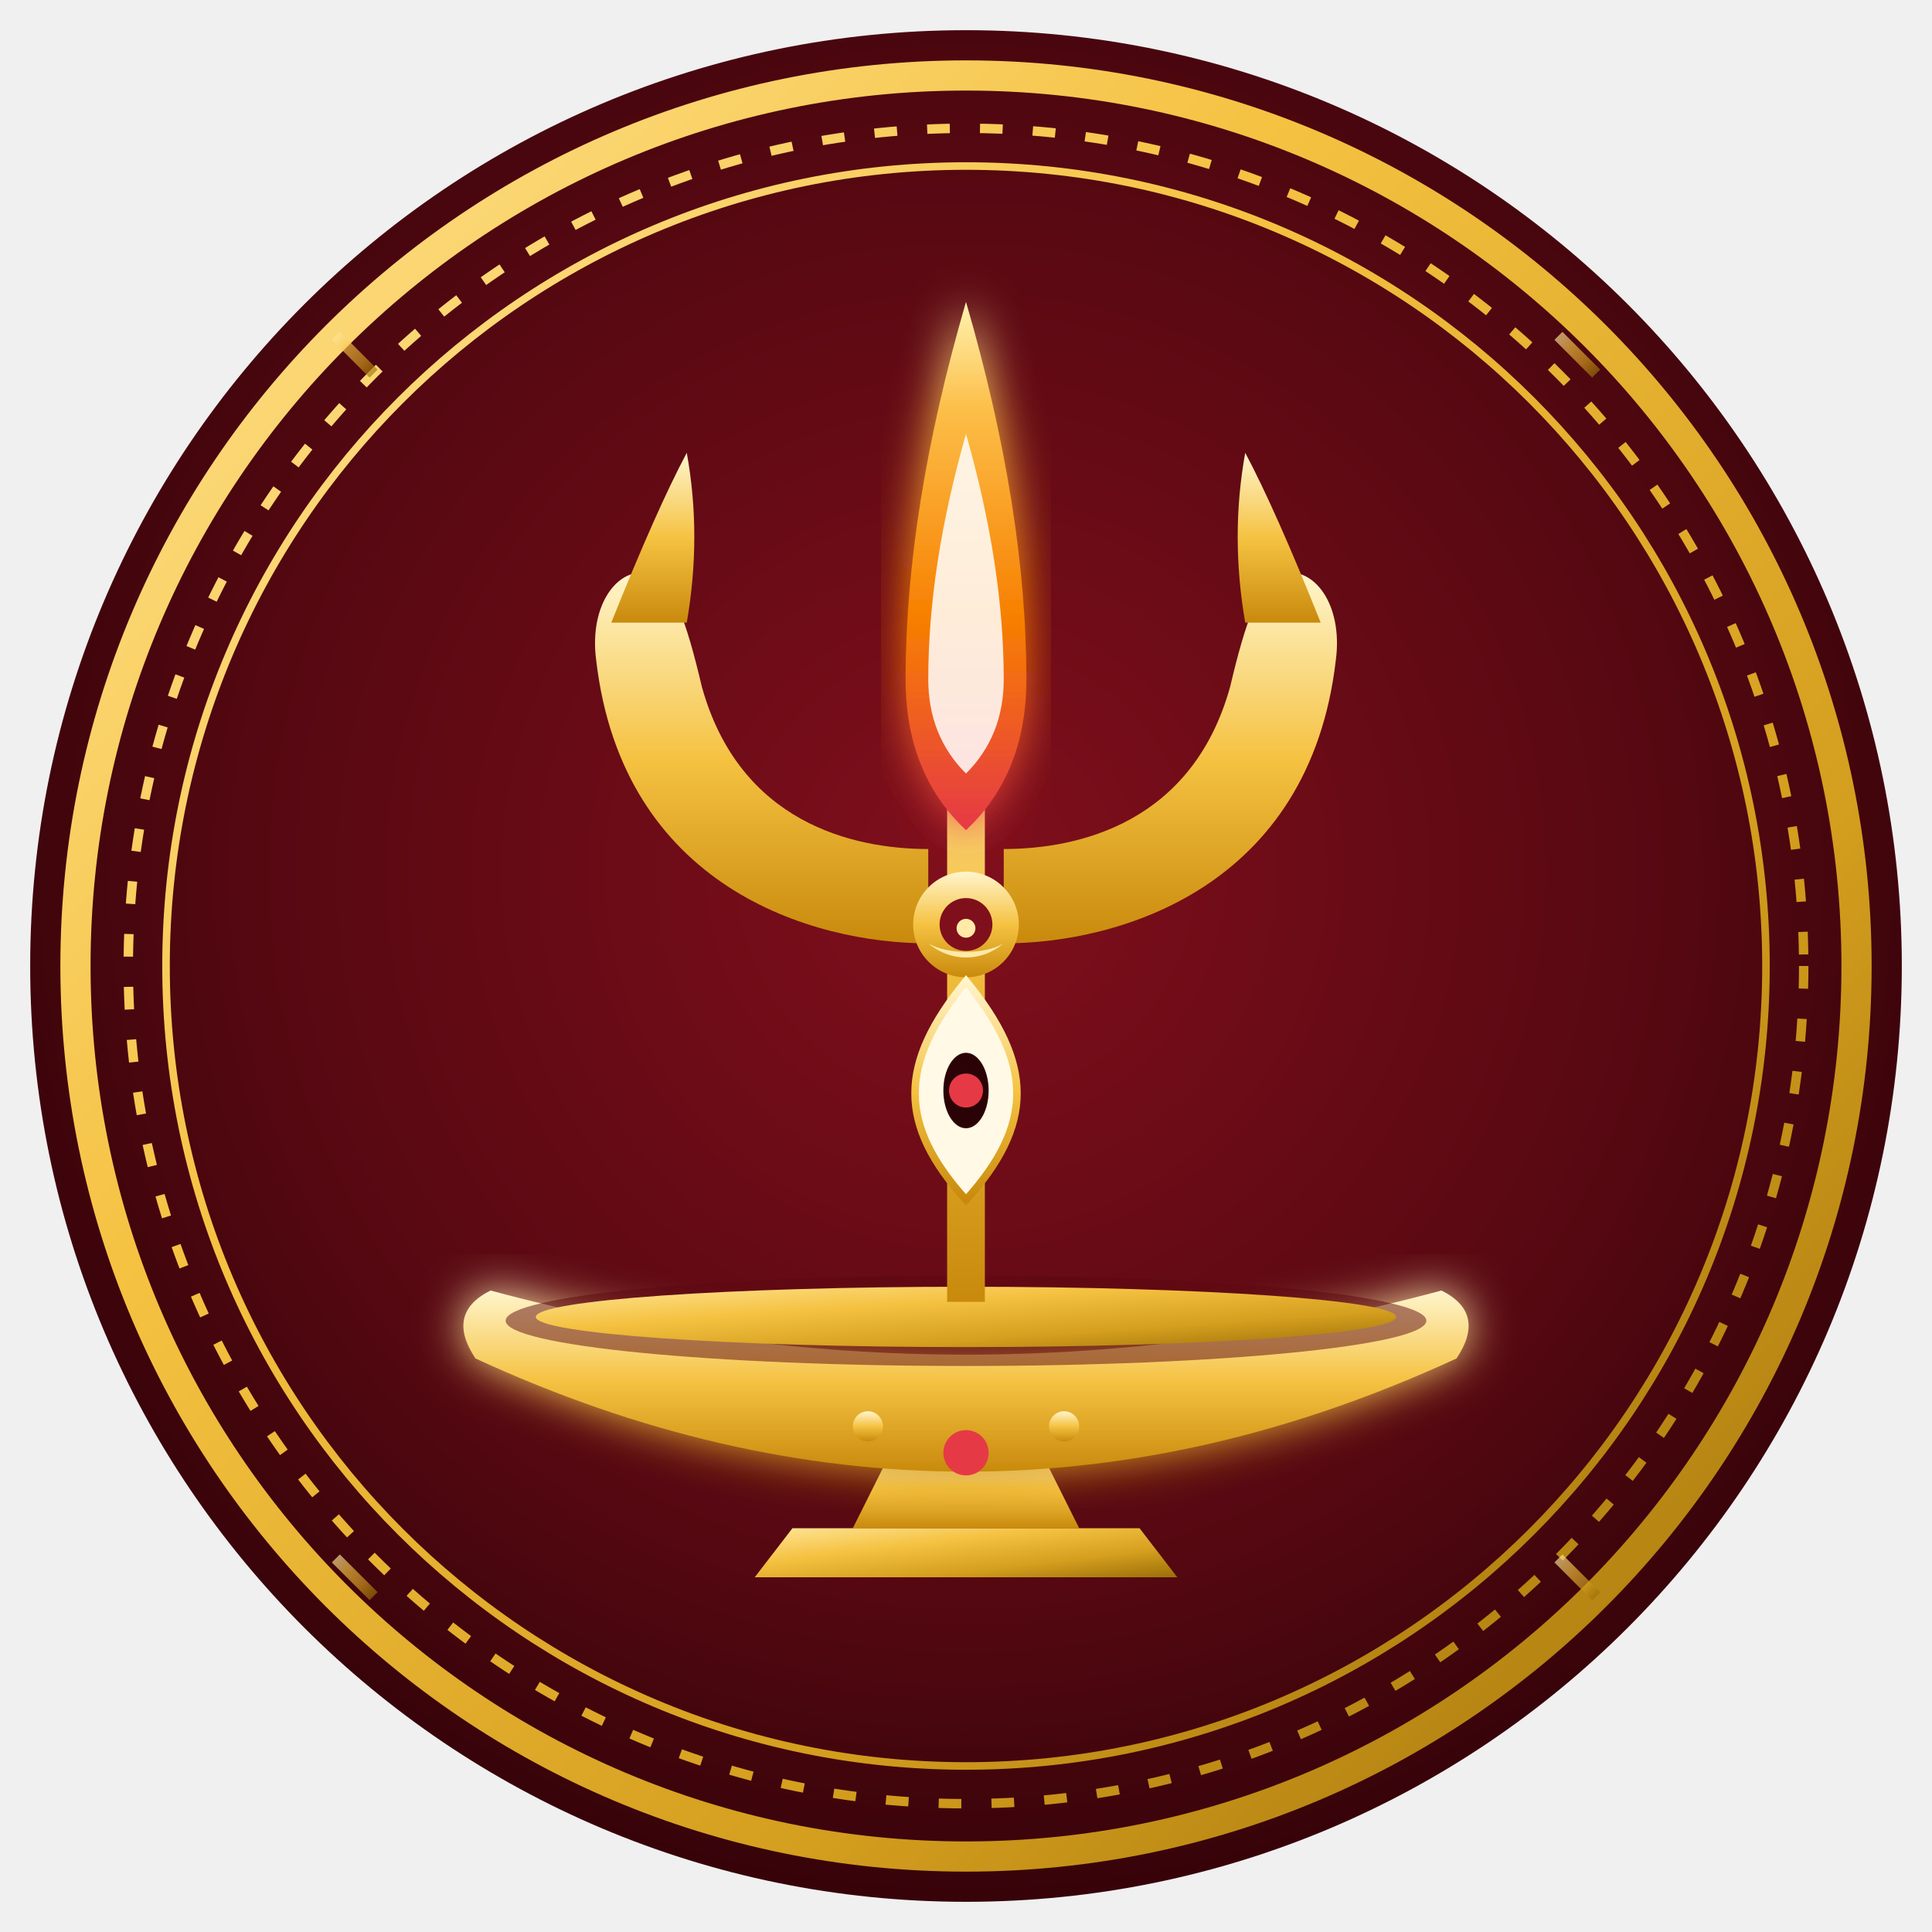
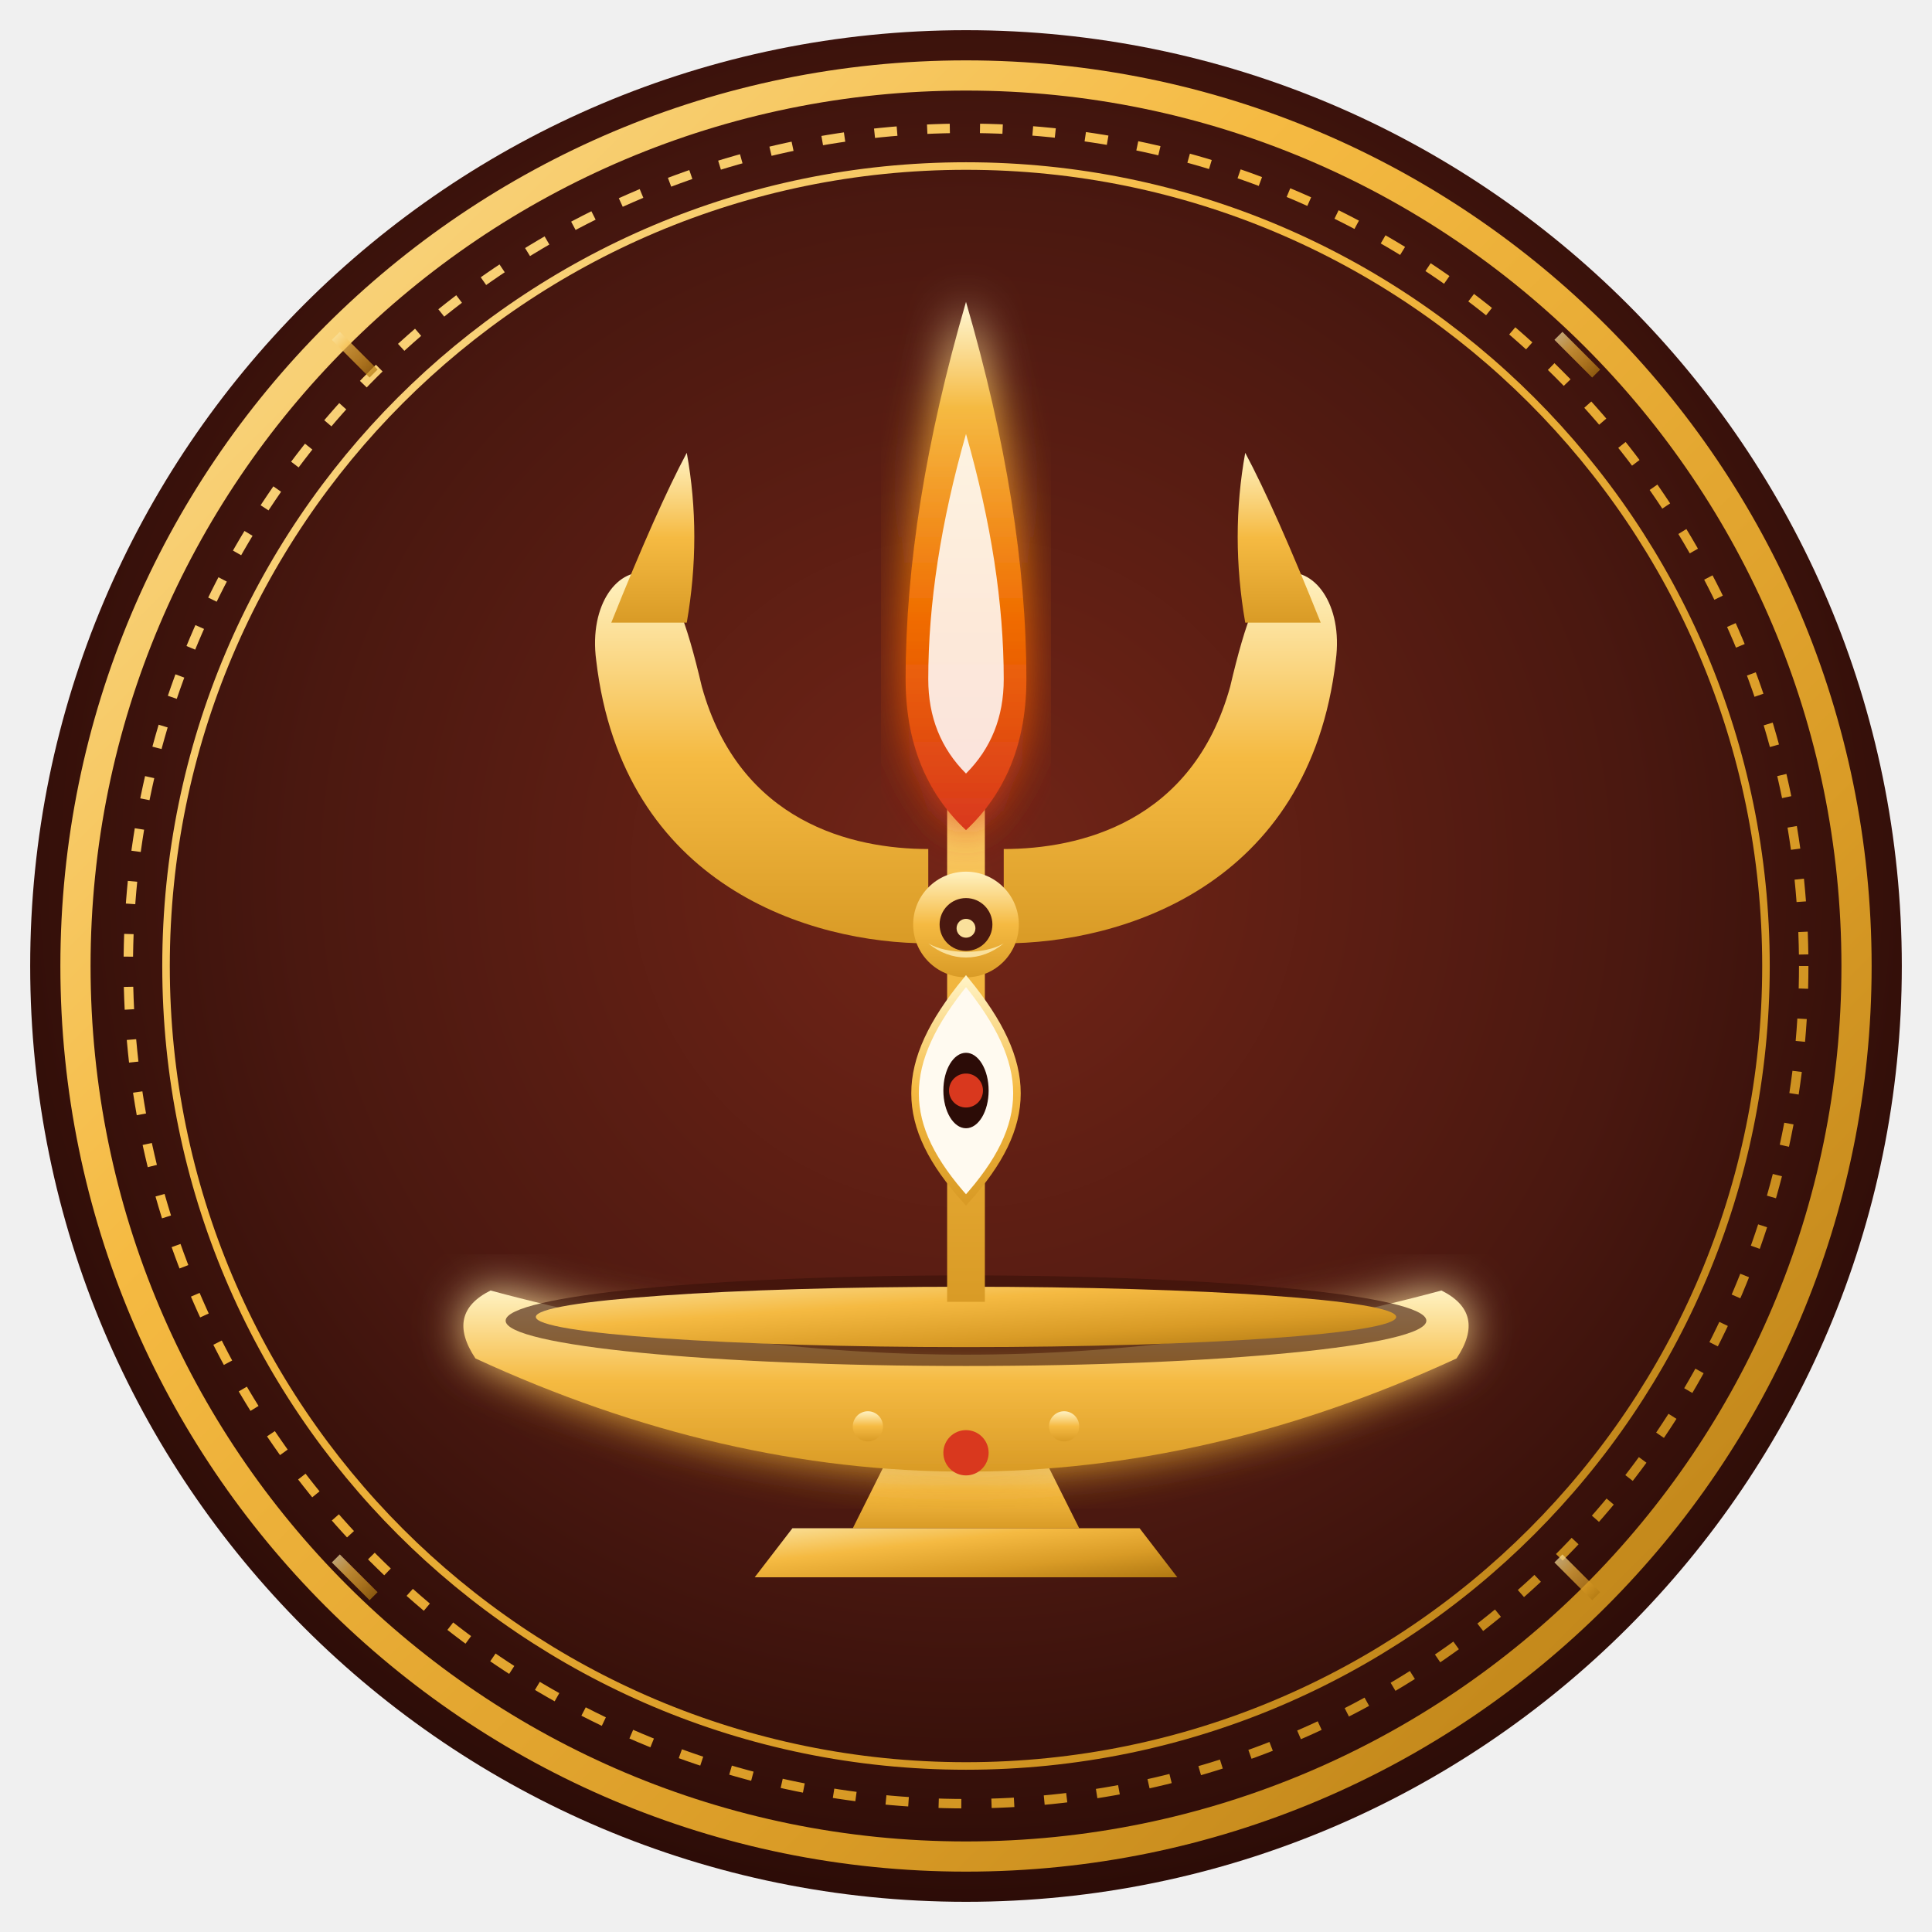
<svg xmlns="http://www.w3.org/2000/svg" viewBox="0 0 512 512" width="512" height="512">
  <defs>
    <radialGradient id="bgGrad" cx="50%" cy="45%" r="55%">
-       <stop offset="0%" stop-color="#800f1c" />
-       <stop offset="70%" stop-color="#550811" />
-       <stop offset="100%" stop-color="#360309" />
+       <stop offset="0%" stop-color="#732517" />
+       <stop offset="65%" stop-color="#4a1810" />
+       <stop offset="100%" stop-color="#2c0c07" />
    </radialGradient>
    <linearGradient id="goldGrad" x1="0%" y1="0%" x2="100%" y2="100%">
-       <stop offset="0%" stop-color="#ffe699" />
-       <stop offset="35%" stop-color="#f5c242" />
-       <stop offset="70%" stop-color="#d49e1e" />
-       <stop offset="100%" stop-color="#9a6e08" />
+       <stop offset="0%" stop-color="#fae19c" />
+       <stop offset="35%" stop-color="#f5ba42" />
+       <stop offset="70%" stop-color="#d99b26" />
+       <stop offset="100%" stop-color="#b07812" />
    </linearGradient>
    <linearGradient id="brightGold" x1="0%" y1="0%" x2="0%" y2="100%">
-       <stop offset="0%" stop-color="#fff5cc" />
-       <stop offset="50%" stop-color="#f5c242" />
-       <stop offset="100%" stop-color="#c98a0c" />
+       <stop offset="0%" stop-color="#fff2c2" />
+       <stop offset="50%" stop-color="#f5ba42" />
+       <stop offset="100%" stop-color="#d99b26" />
    </linearGradient>
    <linearGradient id="flameGrad" x1="0%" y1="100%" x2="0%" y2="0%">
-       <stop offset="0%" stop-color="#e63946" />
-       <stop offset="40%" stop-color="#f77f00" />
-       <stop offset="80%" stop-color="#fcbf49" />
-       <stop offset="100%" stop-color="#fff3b0" />
+       <stop offset="0%" stop-color="#d9381e" />
+       <stop offset="40%" stop-color="#f06c00" />
+       <stop offset="80%" stop-color="#f5ba42" />
+       <stop offset="100%" stop-color="#fff8d6" />
    </linearGradient>
    <filter id="goldGlow" x="-20%" y="-20%" width="140%" height="140%">
      <feGaussianBlur stdDeviation="6" result="blur" />
      <feComposite in="SourceGraphic" in2="blur" operator="over" />
    </filter>
  </defs>
  <circle cx="256" cy="256" r="248" fill="url(#bgGrad)" />
  <circle cx="256" cy="256" r="236" fill="none" stroke="url(#goldGrad)" stroke-width="8" />
  <circle cx="256" cy="256" r="222" fill="none" stroke="url(#goldGrad)" stroke-width="2.5" stroke-dasharray="6,8" />
  <circle cx="256" cy="256" r="212" fill="none" stroke="url(#goldGrad)" stroke-width="2" />
-   <g stroke="url(#goldGrad)" stroke-width="3" opacity="0.65">
+   <g stroke="url(#goldGrad)" stroke-width="3" opacity="0.7">
    <line x1="256" y1="20" x2="256" y2="34" />
    <line x1="256" y1="478" x2="256" y2="492" />
    <line x1="20" y1="256" x2="34" y2="256" />
    <line x1="478" y1="256" x2="492" y2="256" />
    <line x1="89" y1="89" x2="99" y2="99" />
    <line x1="413" y1="413" x2="423" y2="423" />
    <line x1="413" y1="89" x2="423" y2="99" />
    <line x1="89" y1="413" x2="99" y2="423" />
  </g>
  <path d="M226 405 L286 405 L276 385 L236 385 Z" fill="url(#brightGold)" />
  <path d="M200 418 L312 418 L302 405 L210 405 Z" fill="url(#goldGrad)" />
  <path d="M126 360 Q256 420 386 360 Q394 348 382 342 Q256 376 130 342 Q118 348 126 360 Z" fill="url(#brightGold)" filter="url(#goldGlow)" />
-   <ellipse cx="256" cy="350" rx="122" ry="12" fill="#5c0710" opacity="0.5" />
+   <ellipse cx="256" cy="350" rx="122" ry="12" fill="#381008" opacity="0.6" />
  <ellipse cx="256" cy="349" rx="114" ry="8" fill="url(#goldGrad)" />
  <path d="M251 345 L261 345 L261 150 L251 150 Z" fill="url(#brightGold)" />
  <path d="M256 80 Q272 135 272 180 Q272 205 256 220 Q240 205 240 180 Q240 135 256 80 Z" fill="url(#flameGrad)" filter="url(#goldGlow)" />
  <path d="M256 115 Q266 150 266 180 Q266 195 256 205 Q246 195 246 180 Q246 150 256 115 Z" fill="#ffffff" opacity="0.85" />
  <path d="M246 250 C215 250 165 235 158 175 C156 160 164 150 172 152 C178 153 182 165 186 182 C196 218 226 225 246 225 Z" fill="url(#brightGold)" />
  <path d="M162 165 Q174 135 182 120 Q186 142 182 165 Z" fill="url(#brightGold)" />
  <path d="M266 250 C297 250 347 235 354 175 C356 160 348 150 340 152 C334 153 330 165 326 182 C316 218 286 225 266 225 Z" fill="url(#brightGold)" />
  <path d="M350 165 Q338 135 330 120 Q326 142 330 165 Z" fill="url(#brightGold)" />
  <circle cx="256" cy="245" r="14" fill="url(#brightGold)" />
-   <circle cx="256" cy="245" r="7" fill="#800f1c" />
+   <circle cx="256" cy="245" r="7" fill="#4a1810" />
  <g transform="translate(0, 30)">
-     <path d="M256 230 C274 252 274 268 256 288 C238 268 238 252 256 230 Z" fill="#fff9e6" stroke="url(#brightGold)" stroke-width="2" />
-     <ellipse cx="256" cy="259" rx="6" ry="10" fill="#2b0307" />
-     <circle cx="256" cy="259" r="4.5" fill="#e63946" />
-     <path d="M246 220 C252 225 260 225 266 220 C261 223 251 223 246 220 Z" fill="#ffeaa7" />
-     <circle cx="256" cy="216" r="2.5" fill="#ffeaa7" />
+     <path d="M256 230 C274 252 274 268 256 288 C238 268 238 252 256 230 Z" fill="#fffaf0" stroke="url(#brightGold)" stroke-width="2" />
+     <ellipse cx="256" cy="259" rx="6" ry="10" fill="#2c0c07" />
+     <circle cx="256" cy="259" r="4.5" fill="#d9381e" />
+     <path d="M246 220 C252 225 260 225 266 220 C261 223 251 223 246 220 Z" fill="#fae19c" />
+     <circle cx="256" cy="216" r="2.5" fill="#fae19c" />
  </g>
-   <circle cx="256" cy="385" r="6" fill="#e63946" />
+   <circle cx="256" cy="385" r="6" fill="#d9381e" />
  <circle cx="230" cy="378" r="4" fill="url(#brightGold)" />
  <circle cx="282" cy="378" r="4" fill="url(#brightGold)" />
</svg>
